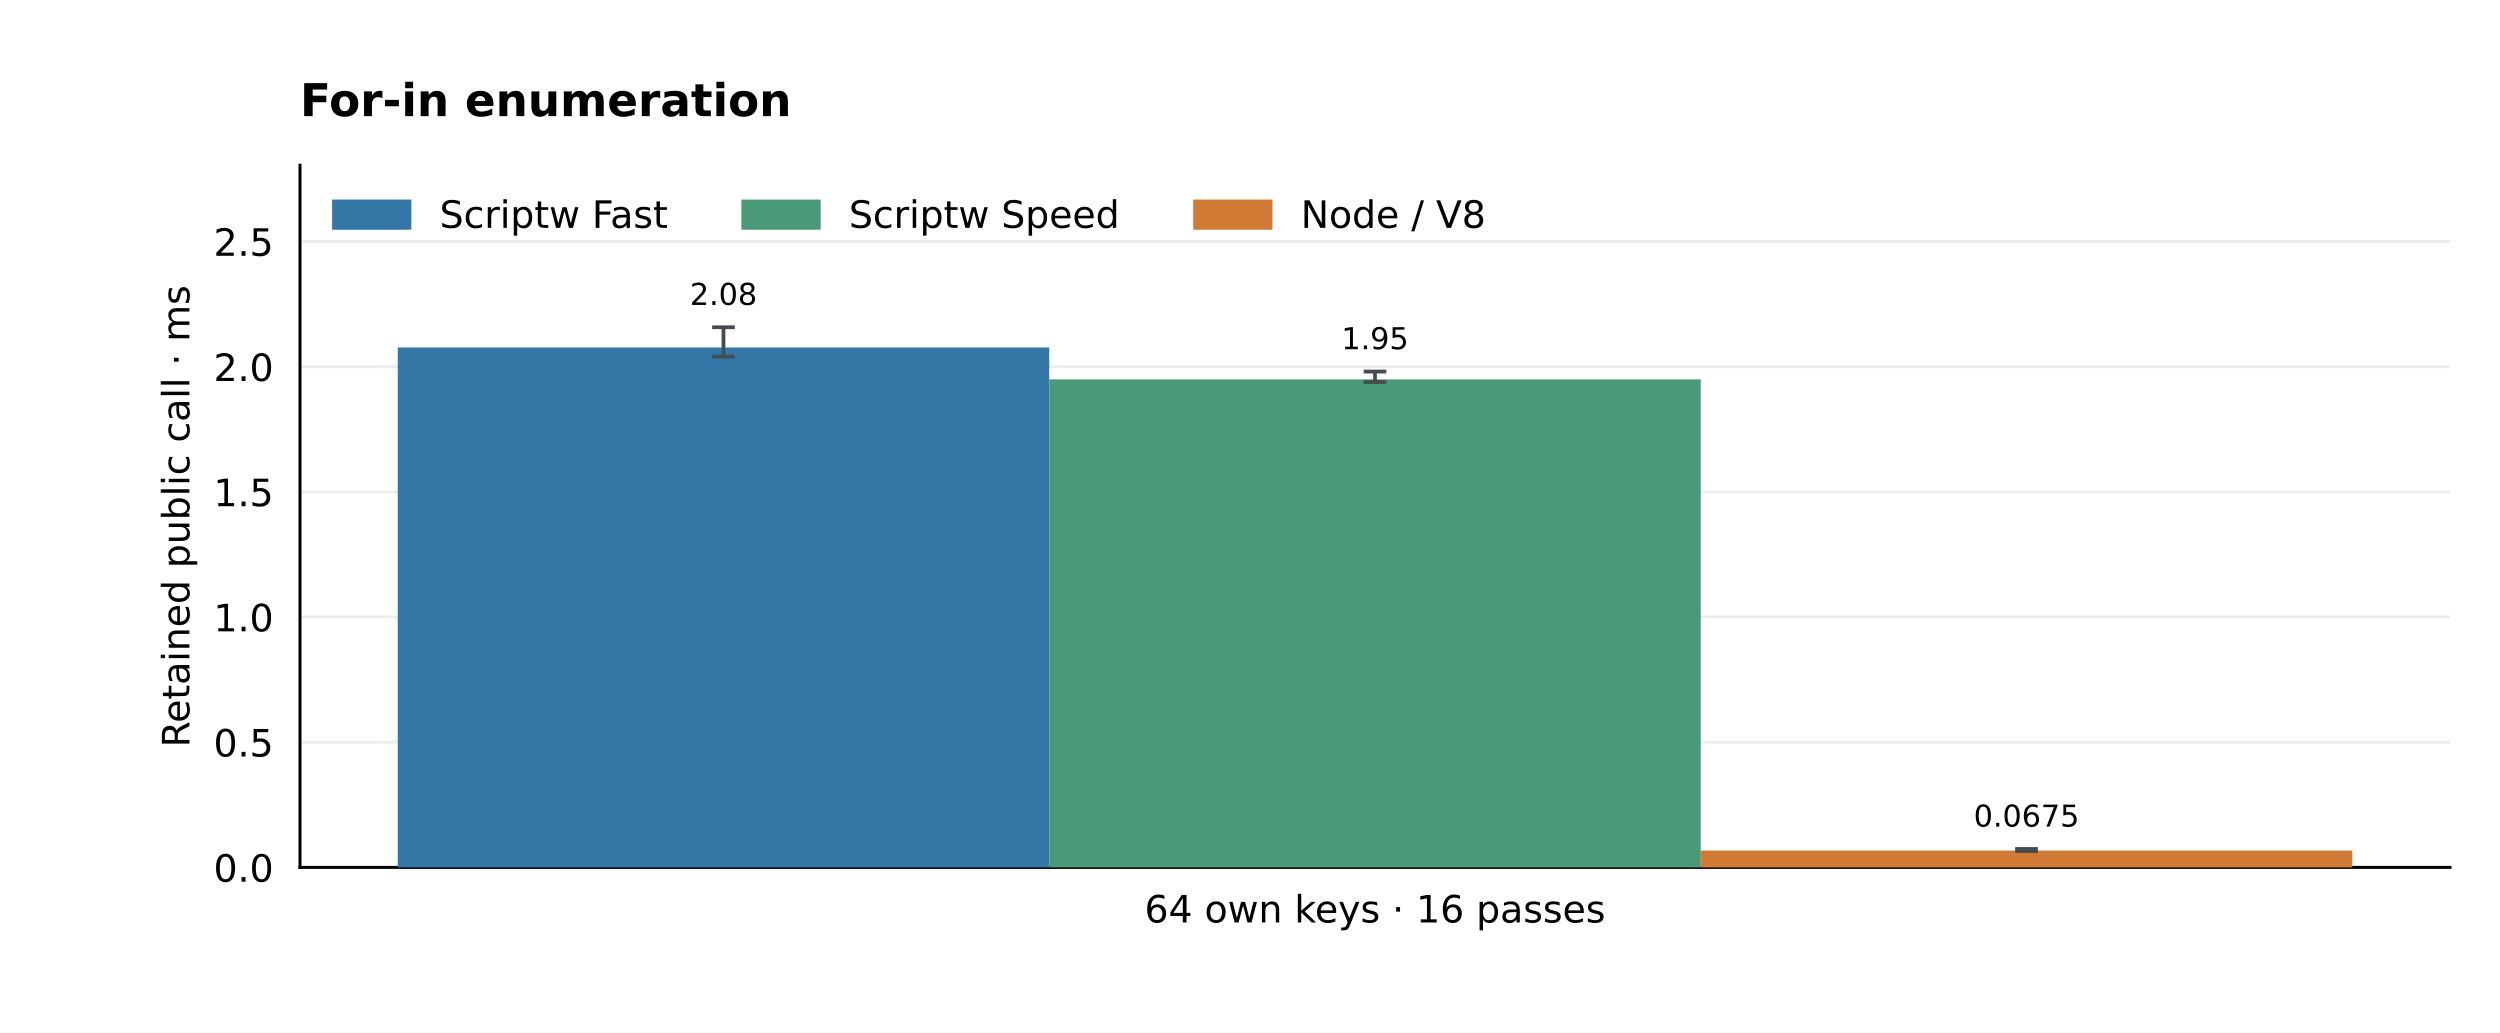
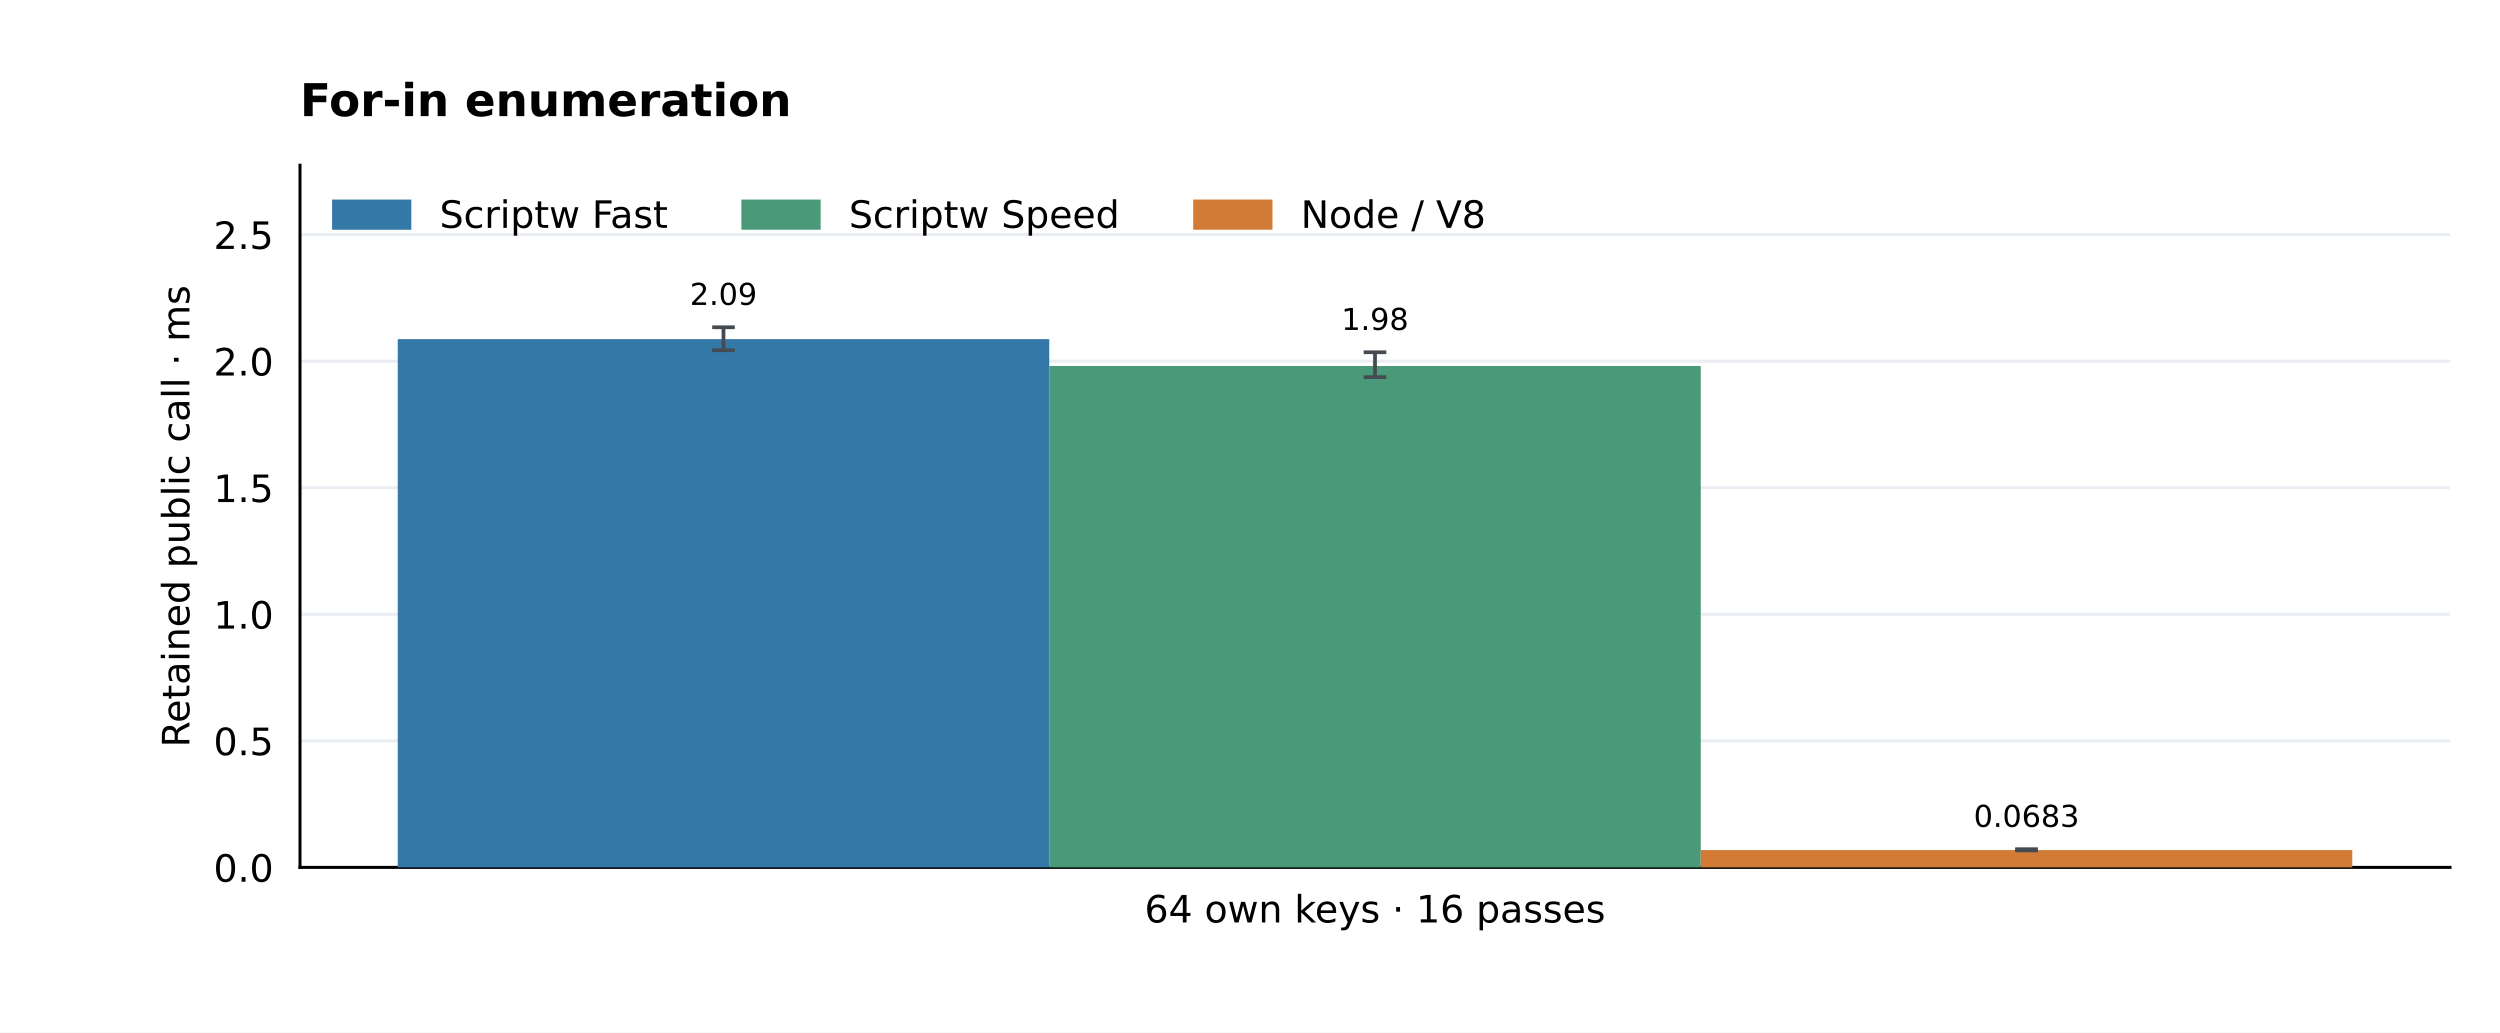
<svg xmlns="http://www.w3.org/2000/svg" xmlns:xlink="http://www.w3.org/1999/xlink" width="662.4pt" height="273.6pt" viewBox="0 0 662.4 273.6" version="1.1">
  <defs>
    <style type="text/css">*{stroke-linejoin: round; stroke-linecap: butt}</style>
  </defs>
  <g id="figure_1">
    <g id="patch_1">
      <path d="M 0 273.6 L 662.4 273.6 L 662.4 0 L 0 0 z " style="fill: #ffffff" />
    </g>
    <g id="axes_1">
      <g id="patch_2">
        <path d="M 79.488 229.824 L 649.152 229.824 L 649.152 43.776 L 79.488 43.776 z " style="fill: #ffffff" />
      </g>
      <g id="matplotlib.axis_1">
        <g id="xtick_1">
          <g id="line2d_1" />
          <g id="text_1">
            <text style="font-size: 10px; font-family: 'DejaVu Sans'; text-anchor: middle" x="364.32" y="244.422" transform="rotate(-0 364.32 244.4224)">64 own keys · 16 passes</text>
          </g>
        </g>
      </g>
      <g id="matplotlib.axis_2">
        <g id="ytick_1">
          <g id="line2d_2">
            <path d="M 79.488 229.824 L 649.152 229.824 " clip-path="url(#p608468b766)" style="fill: none; stroke: #eaeef2; stroke-width: 0.8; stroke-linecap: square" />
          </g>
          <g id="line2d_3" />
          <g id="text_2">
            <text style="font-size: 10px; font-family: 'DejaVu Sans'; text-anchor: end" x="72.488" y="233.623" transform="rotate(-0 72.488 233.6228)">0.0</text>
          </g>
        </g>
        <g id="ytick_2">
          <g id="line2d_4">
-             <path d="M 79.488 196.656 L 649.152 196.656 " clip-path="url(#p608468b766)" style="fill: none; stroke: #eaeef2; stroke-width: 0.8; stroke-linecap: square" />
+             <path d="M 79.488 196.291 L 649.152 196.291 " clip-path="url(#p608468b766)" style="fill: none; stroke: #eaeef2; stroke-width: 0.8; stroke-linecap: square" />
          </g>
          <g id="line2d_5" />
          <g id="text_3">
-             <text style="font-size: 10px; font-family: 'DejaVu Sans'; text-anchor: end" x="72.488" y="200.455" transform="rotate(-0 72.488 200.4547)">0.5</text>
+             <text style="font-size: 10px; font-family: 'DejaVu Sans'; text-anchor: end" x="72.488" y="200.09" transform="rotate(-0 72.488 200.0903)">0.5</text>
          </g>
        </g>
        <g id="ytick_3">
          <g id="line2d_6">
-             <path d="M 79.488 163.488 L 649.152 163.488 " clip-path="url(#p608468b766)" style="fill: none; stroke: #eaeef2; stroke-width: 0.8; stroke-linecap: square" />
+             <path d="M 79.488 162.759 L 649.152 162.759 " clip-path="url(#p608468b766)" style="fill: none; stroke: #eaeef2; stroke-width: 0.8; stroke-linecap: square" />
          </g>
          <g id="line2d_7" />
          <g id="text_4">
-             <text style="font-size: 10px; font-family: 'DejaVu Sans'; text-anchor: end" x="72.488" y="167.287" transform="rotate(-0 72.488 167.2866)">1.0</text>
+             <text style="font-size: 10px; font-family: 'DejaVu Sans'; text-anchor: end" x="72.488" y="166.558" transform="rotate(-0 72.488 166.5578)">1.0</text>
          </g>
        </g>
        <g id="ytick_4">
          <g id="line2d_8">
-             <path d="M 79.488 130.32 L 649.152 130.32 " clip-path="url(#p608468b766)" style="fill: none; stroke: #eaeef2; stroke-width: 0.8; stroke-linecap: square" />
+             <path d="M 79.488 129.226 L 649.152 129.226 " clip-path="url(#p608468b766)" style="fill: none; stroke: #eaeef2; stroke-width: 0.8; stroke-linecap: square" />
          </g>
          <g id="line2d_9" />
          <g id="text_5">
-             <text style="font-size: 10px; font-family: 'DejaVu Sans'; text-anchor: end" x="72.488" y="134.118" transform="rotate(-0 72.488 134.1185)">1.5</text>
+             <text style="font-size: 10px; font-family: 'DejaVu Sans'; text-anchor: end" x="72.488" y="133.025" transform="rotate(-0 72.488 133.0253)">1.5</text>
          </g>
        </g>
        <g id="ytick_5">
          <g id="line2d_10">
-             <path d="M 79.488 97.152 L 649.152 97.152 " clip-path="url(#p608468b766)" style="fill: none; stroke: #eaeef2; stroke-width: 0.8; stroke-linecap: square" />
+             <path d="M 79.488 95.694 L 649.152 95.694 " clip-path="url(#p608468b766)" style="fill: none; stroke: #eaeef2; stroke-width: 0.8; stroke-linecap: square" />
          </g>
          <g id="line2d_11" />
          <g id="text_6">
-             <text style="font-size: 10px; font-family: 'DejaVu Sans'; text-anchor: end" x="72.488" y="100.95" transform="rotate(-0 72.488 100.9504)">2.0</text>
+             <text style="font-size: 10px; font-family: 'DejaVu Sans'; text-anchor: end" x="72.488" y="99.493" transform="rotate(-0 72.488 99.49281)">2.0</text>
          </g>
        </g>
        <g id="ytick_6">
          <g id="line2d_12">
-             <path d="M 79.488 63.983 L 649.152 63.983 " clip-path="url(#p608468b766)" style="fill: none; stroke: #eaeef2; stroke-width: 0.8; stroke-linecap: square" />
+             <path d="M 79.488 62.161 L 649.152 62.161 " clip-path="url(#p608468b766)" style="fill: none; stroke: #eaeef2; stroke-width: 0.8; stroke-linecap: square" />
          </g>
          <g id="line2d_13" />
          <g id="text_7">
-             <text style="font-size: 10px; font-family: 'DejaVu Sans'; text-anchor: end" x="72.488" y="67.782" transform="rotate(-0 72.488 67.78226)">2.5</text>
+             <text style="font-size: 10px; font-family: 'DejaVu Sans'; text-anchor: end" x="72.488" y="65.96" transform="rotate(-0 72.488 65.96031)">2.5</text>
          </g>
        </g>
        <g id="text_8">
          <text style="font-size: 10px; font-family: 'DejaVu Sans'; text-anchor: middle" x="50.183" y="136.8" transform="rotate(-90 50.18253 136.8)">Retained public call · ms</text>
        </g>
      </g>
      <g id="patch_3">
        <path d="M 79.488 229.824 L 79.488 43.776 " style="fill: none; stroke: #000000; stroke-width: 0.8; stroke-linejoin: miter; stroke-linecap: square" />
      </g>
      <g id="patch_4">
        <path d="M 79.488 229.824 L 649.152 229.824 " style="fill: none; stroke: #000000; stroke-width: 0.8; stroke-linejoin: miter; stroke-linecap: square" />
      </g>
      <g id="patch_5">
-         <path d="M 105.382 229.824 L 278.007 229.824 L 278.007 92.073 L 105.382 92.073 z " clip-path="url(#p608468b766)" style="fill: #3478a8" />
+         <path d="M 105.382 229.824 L 278.007 229.824 L 278.007 89.859 L 105.382 89.859 z " clip-path="url(#p608468b766)" style="fill: #3478a8" />
      </g>
      <g id="text_9">
-         <text style="font-size: 8px; font-family: 'DejaVu Sans'; text-anchor: middle" x="191.695" y="80.788" transform="rotate(-0 191.6945 80.78828)">2.08</text>
+         <text style="font-size: 8px; font-family: 'DejaVu Sans'; text-anchor: middle" x="191.695" y="80.788" transform="rotate(-0 191.6945 80.78828)">2.09</text>
      </g>
      <g id="patch_6">
-         <path d="M 278.007 229.824 L 450.633 229.824 L 450.633 100.523 L 278.007 100.523 z " clip-path="url(#p608468b766)" style="fill: #4a9a79" />
+         <path d="M 278.007 229.824 L 450.633 229.824 L 450.633 96.971 L 278.007 96.971 z " clip-path="url(#p608468b766)" style="fill: #4a9a79" />
      </g>
      <g id="text_10">
-         <text style="font-size: 8px; font-family: 'DejaVu Sans'; text-anchor: middle" x="364.32" y="92.528" transform="rotate(-0 364.32 92.52754)">1.95</text>
+         <text style="font-size: 8px; font-family: 'DejaVu Sans'; text-anchor: middle" x="364.32" y="87.417" transform="rotate(-0 364.32 87.41685)">1.98</text>
      </g>
      <g id="patch_7">
-         <path d="M 450.633 229.824 L 623.258 229.824 L 623.258 225.349 L 450.633 225.349 z " clip-path="url(#p608468b766)" style="fill: #d17b36" />
+         <path d="M 450.633 229.824 L 623.258 229.824 L 623.258 225.24 L 450.633 225.24 z " clip-path="url(#p608468b766)" style="fill: #d17b36" />
      </g>
      <g id="text_11">
-         <text style="font-size: 8px; font-family: 'DejaVu Sans'; text-anchor: middle" x="536.945" y="219.023" transform="rotate(-0 536.9455 219.0231)">0.0675</text>
+         <text style="font-size: 8px; font-family: 'DejaVu Sans'; text-anchor: middle" x="536.945" y="219.09" transform="rotate(-0 536.9455 219.0897)">0.0683</text>
      </g>
      <g id="text_12">
        <text style="font-weight: 700; font-size: 12px; font-family: 'DejaVu Sans'; text-anchor: start" x="79.488" y="30.776" transform="rotate(-0 79.488 30.776)">For-in enumeration</text>
      </g>
      <g id="LineCollection_1">
-         <path d="M 191.695 94.501 L 191.695 86.71 " clip-path="url(#p608468b766)" style="fill: none; stroke: #444b52" />
+         <path d="M 191.695 92.803 L 191.695 86.71 " clip-path="url(#p608468b766)" style="fill: none; stroke: #444b52" />
      </g>
      <g id="line2d_14">
        <defs>
          <path id="mab82f154cf" d="M 3 0 L -3 -0 " style="stroke: #444b52" />
        </defs>
        <g clip-path="url(#p608468b766)">
-           <use xlink:href="#mab82f154cf" x="191.695" y="94.501" style="fill: #1f77b4; stroke: #444b52" />
+           <use xlink:href="#mab82f154cf" x="191.695" y="92.803" style="fill: #1f77b4; stroke: #444b52" />
        </g>
      </g>
      <g id="line2d_15">
        <g clip-path="url(#p608468b766)">
          <use xlink:href="#mab82f154cf" x="191.695" y="86.71" style="fill: #1f77b4; stroke: #444b52" />
        </g>
      </g>
      <g id="LineCollection_2">
-         <path d="M 364.32 101.208 L 364.32 98.449 " clip-path="url(#p608468b766)" style="fill: none; stroke: #444b52" />
+         <path d="M 364.32 99.927 L 364.32 93.339 " clip-path="url(#p608468b766)" style="fill: none; stroke: #444b52" />
      </g>
      <g id="line2d_16">
        <g clip-path="url(#p608468b766)">
-           <use xlink:href="#mab82f154cf" x="364.32" y="101.208" style="fill: #1f77b4; stroke: #444b52" />
+           <use xlink:href="#mab82f154cf" x="364.32" y="99.927" style="fill: #1f77b4; stroke: #444b52" />
        </g>
      </g>
      <g id="line2d_17">
        <g clip-path="url(#p608468b766)">
-           <use xlink:href="#mab82f154cf" x="364.32" y="98.449" style="fill: #1f77b4; stroke: #444b52" />
+           <use xlink:href="#mab82f154cf" x="364.32" y="93.339" style="fill: #1f77b4; stroke: #444b52" />
        </g>
      </g>
      <g id="LineCollection_3">
-         <path d="M 536.945 225.477 L 536.945 224.945 " clip-path="url(#p608468b766)" style="fill: none; stroke: #444b52" />
+         <path d="M 536.945 225.316 L 536.945 225.012 " clip-path="url(#p608468b766)" style="fill: none; stroke: #444b52" />
      </g>
      <g id="line2d_18">
        <g clip-path="url(#p608468b766)">
-           <use xlink:href="#mab82f154cf" x="536.945" y="225.477" style="fill: #1f77b4; stroke: #444b52" />
+           <use xlink:href="#mab82f154cf" x="536.945" y="225.316" style="fill: #1f77b4; stroke: #444b52" />
        </g>
      </g>
      <g id="line2d_19">
        <g clip-path="url(#p608468b766)">
-           <use xlink:href="#mab82f154cf" x="536.945" y="224.945" style="fill: #1f77b4; stroke: #444b52" />
+           <use xlink:href="#mab82f154cf" x="536.945" y="225.012" style="fill: #1f77b4; stroke: #444b52" />
        </g>
      </g>
      <g id="legend_1">
        <g id="patch_8">
          <path d="M 88.488 60.374 L 108.488 60.374 L 108.488 53.374 L 88.488 53.374 z " style="fill: #3478a8; stroke: #3478a8; stroke-linejoin: miter" />
        </g>
        <g id="text_13">
          <text style="font-size: 10px; font-family: 'DejaVu Sans'; text-anchor: start" x="116.488" y="60.374" transform="rotate(-0 116.488 60.37444)">Scriptw Fast</text>
        </g>
        <g id="patch_9">
          <path d="M 196.941 60.374 L 216.941 60.374 L 216.941 53.374 L 196.941 53.374 z " style="fill: #4a9a79; stroke: #4a9a79; stroke-linejoin: miter" />
        </g>
        <g id="text_14">
          <text style="font-size: 10px; font-family: 'DejaVu Sans'; text-anchor: start" x="224.941" y="60.374" transform="rotate(-0 224.9411 60.37444)">Scriptw Speed</text>
        </g>
        <g id="patch_10">
          <path d="M 316.654 60.374 L 336.654 60.374 L 336.654 53.374 L 316.654 53.374 z " style="fill: #d17b36; stroke: #d17b36; stroke-linejoin: miter" />
        </g>
        <g id="text_15">
          <text style="font-size: 10px; font-family: 'DejaVu Sans'; text-anchor: start" x="344.654" y="60.374" transform="rotate(-0 344.6536 60.37444)">Node / V8</text>
        </g>
      </g>
    </g>
  </g>
  <defs>
    <clipPath id="p608468b766">
      <rect x="79.488" y="43.776" width="569.664" height="186.048" />
    </clipPath>
  </defs>
</svg>
